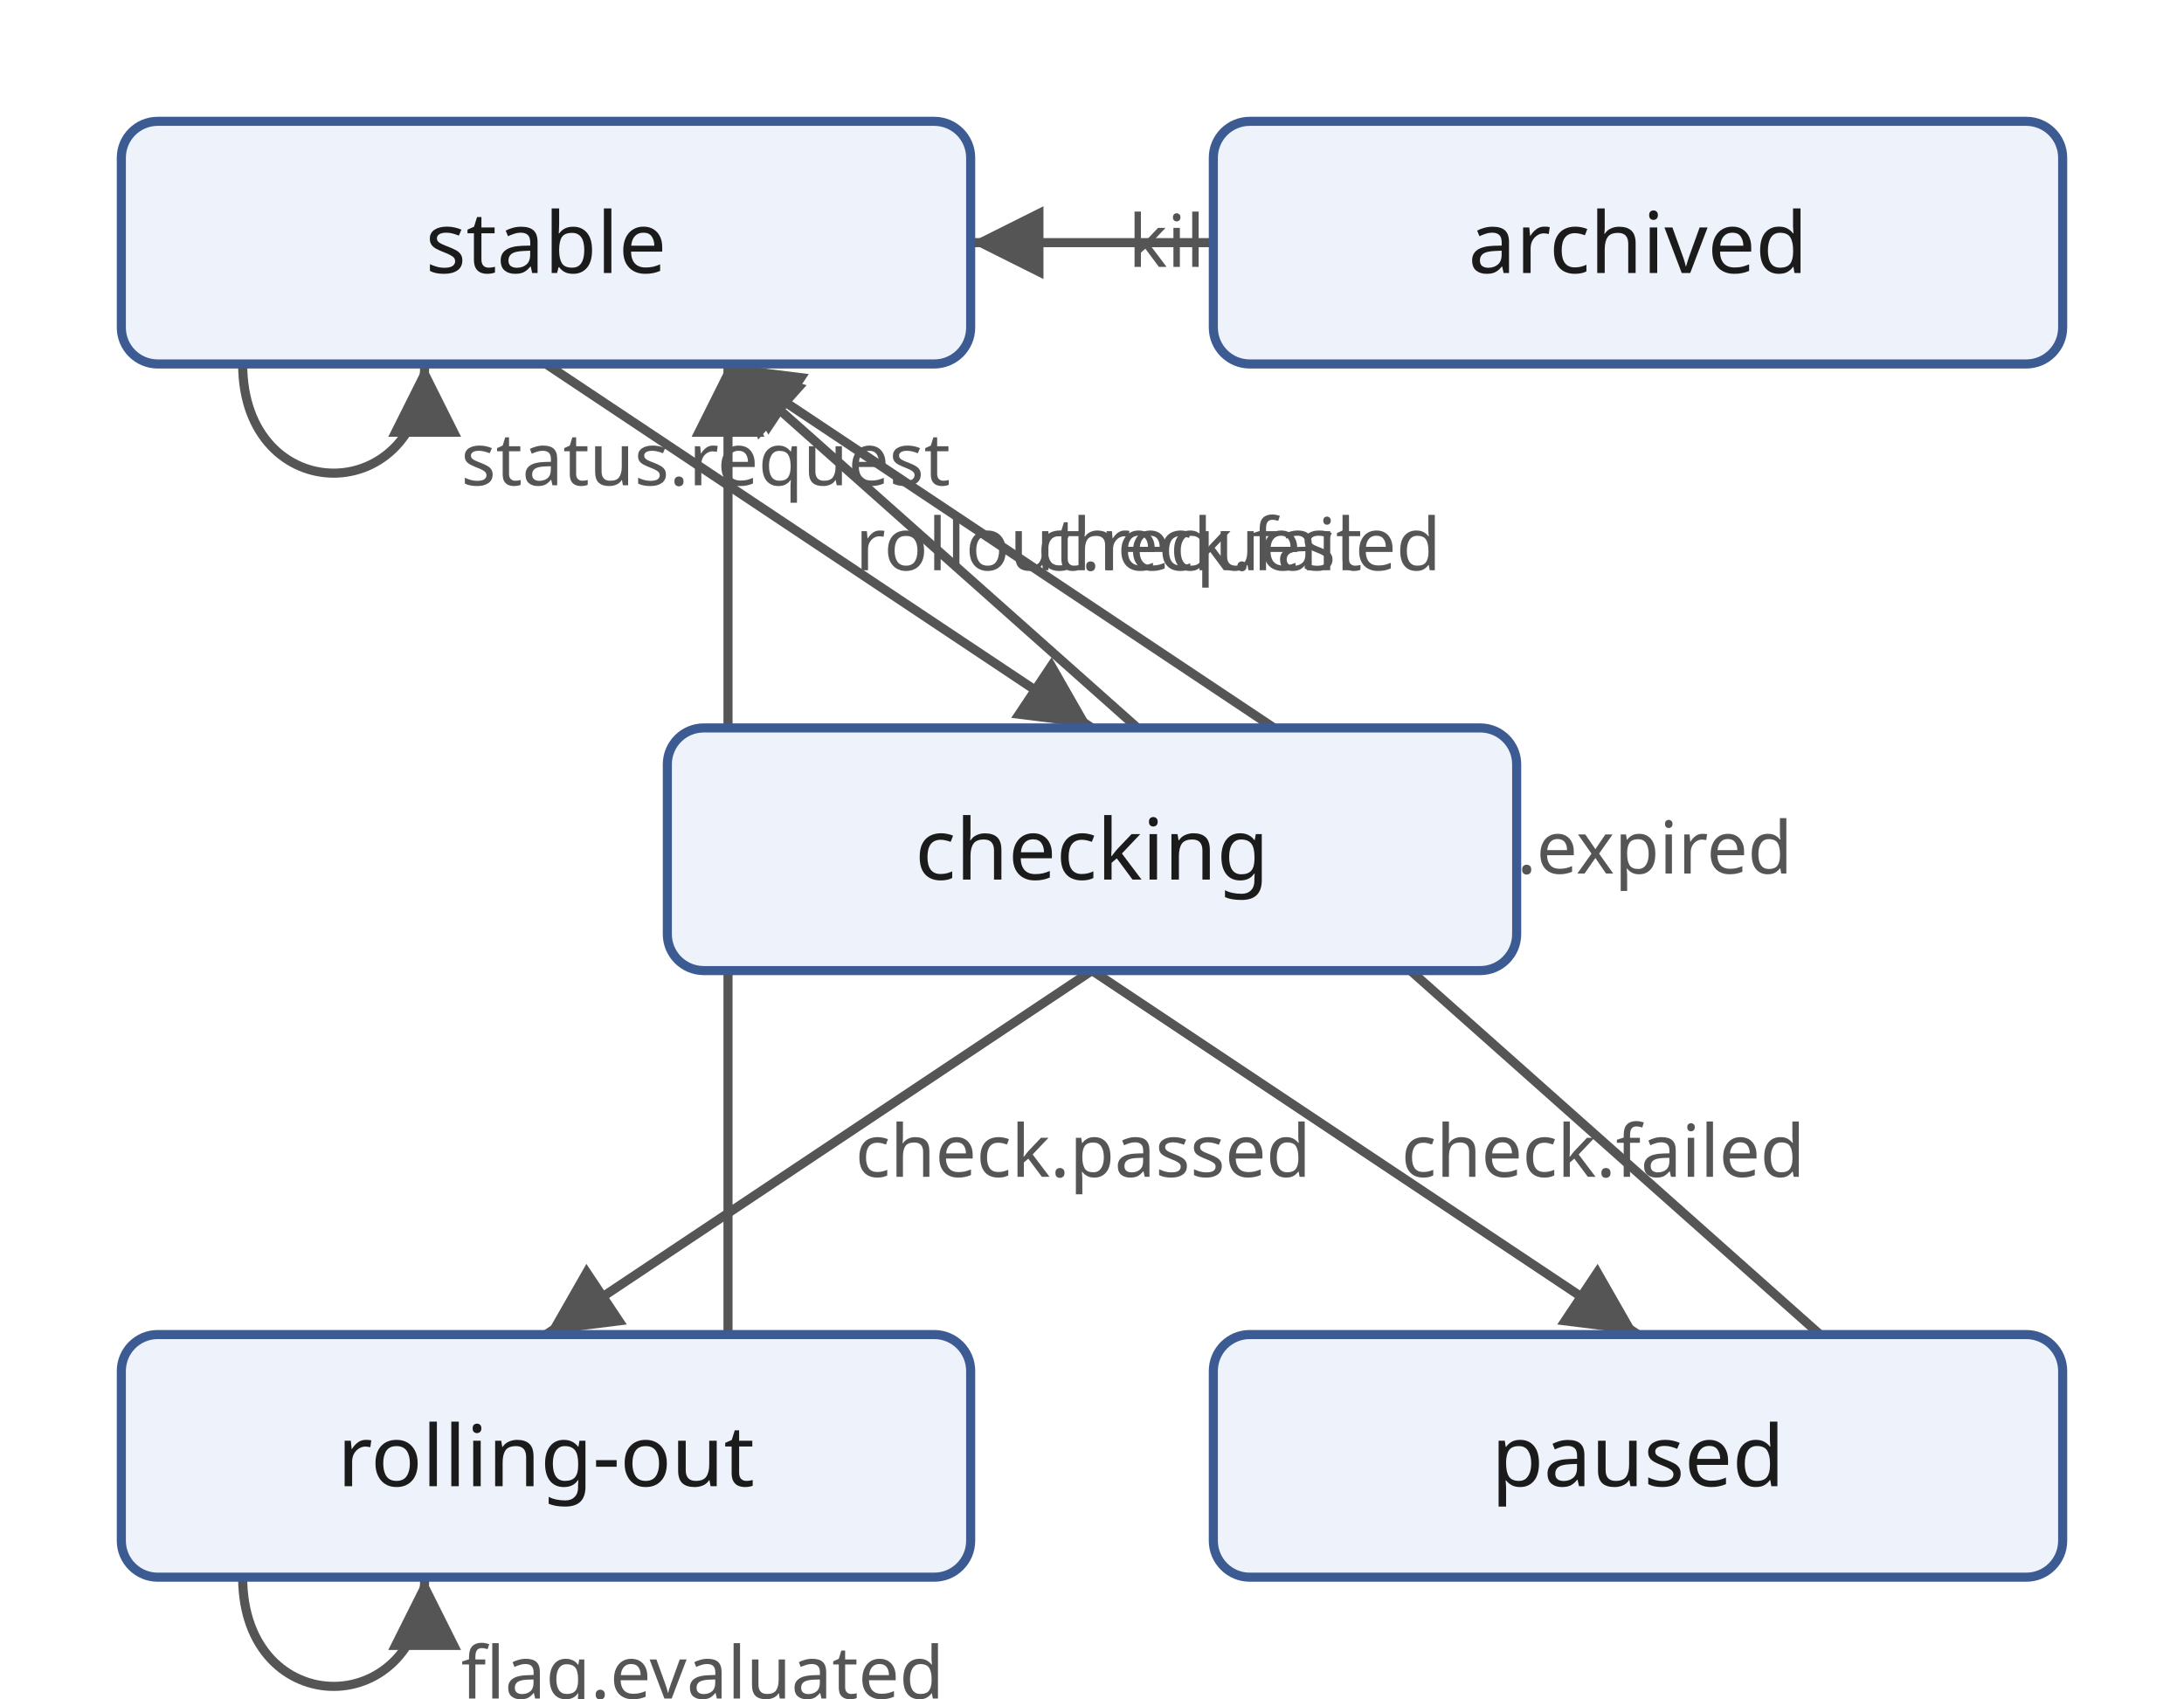
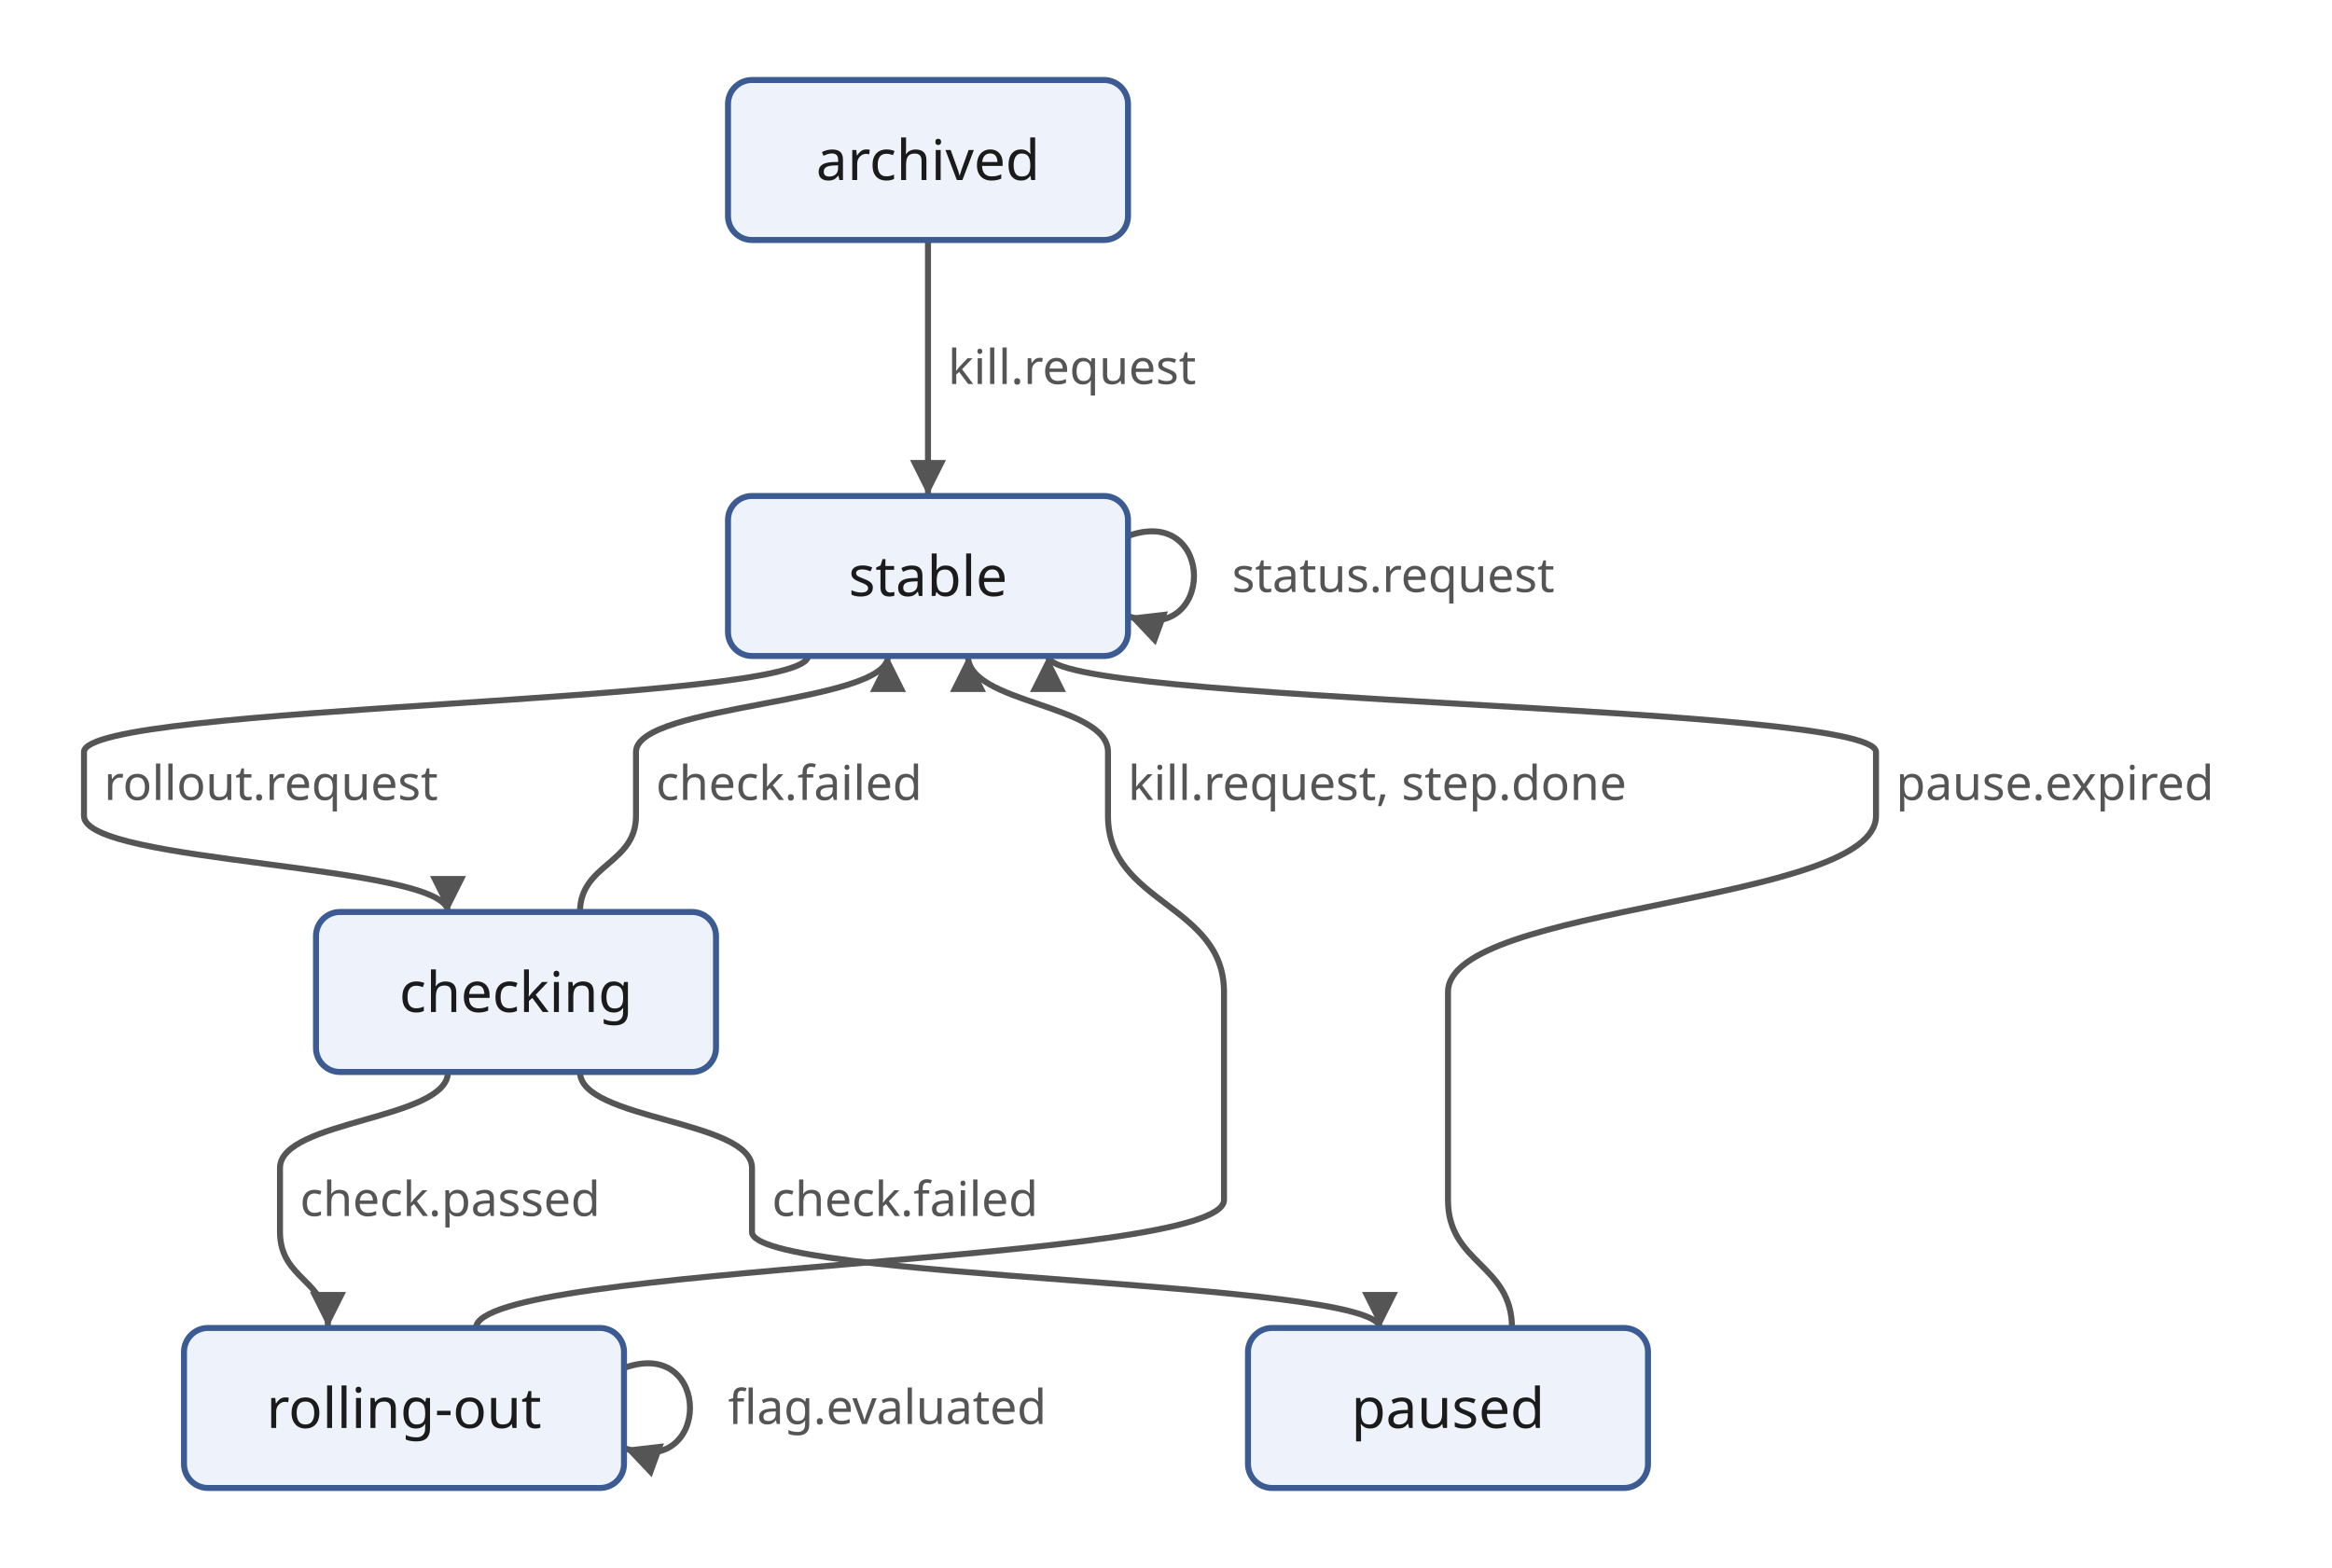
- <svg xmlns="http://www.w3.org/2000/svg" width="360" height="280" viewBox="0 0 360 280">
+ <svg xmlns="http://www.w3.org/2000/svg" width="583" height="392" viewBox="0 0 583 392">
  <style>
    .node rect { fill: #eef3fb; stroke: #3b5b92; stroke-width: 1.5 }
    .store rect { fill: #f6efe3; stroke: #8a6a2f }
    .node text { font: 14px sans-serif; fill: #1b1b1b }
-     .edge line { stroke: #555555; stroke-width: 1.5 }
+     .edge path { fill: none; stroke: #555555; stroke-width: 1.5 }
    .edge text { font: 12px sans-serif; fill: #555555 }
-     .edge path { fill: none; stroke: #555555; stroke-width: 1.5 }
  </style>
  <defs>
-     <marker id="arrow" viewBox="0 0 10 10" refX="10" refY="5" markerWidth="8" markerHeight="8" orient="auto">
+     <marker id="arrow" viewBox="0 0 10 10" refX="10" refY="5" markerWidth="9" markerHeight="9" markerUnits="userSpaceOnUse" orient="auto">
      <path d="M 0 0 L 10 5 L 0 10 z" fill="#555555" />
    </marker>
  </defs>
  <g class="edge" id="edge-stable-checking">
-     <line x1="90" y1="60" x2="180" y2="120" marker-end="url(#arrow)" />
-     <text x="141" y="94">rollout.request</text>
+     <path d="M 202 164 C 202 176, 21 176, 21 188 L 21 204 C 21 216, 112 216, 112 228" marker-end="url(#arrow)" />
+     <text x="26" y="200">rollout.request</text>
  </g>
  <g class="edge" id="edge-stable-stable">
-     <path d="M 40 60 C 40 84, 70 84, 70 60" marker-end="url(#arrow)" />
-     <text x="76" y="80">status.request</text>
+     <path d="M 282 134 C 304 126, 304 162, 282 154" marker-end="url(#arrow)" />
+     <text x="308" y="148">status.request</text>
  </g>
  <g class="edge" id="edge-checking-rolling-out">
-     <line x1="180" y1="160" x2="90" y2="220" marker-end="url(#arrow)" />
-     <text x="141" y="194">check.passed</text>
+     <path d="M 112 268 C 112 280, 70 280, 70 292 L 70 308 C 70 320, 82 320, 82 332" marker-end="url(#arrow)" />
+     <text x="75" y="304">check.passed</text>
  </g>
  <g class="edge" id="edge-checking-stable">
-     <line x1="210" y1="120" x2="120" y2="60" marker-end="url(#arrow)" />
-     <text x="171" y="94">check.failed</text>
+     <path d="M 145 228 C 145 216, 159 216, 159 204 L 159 188 C 159 176, 222 176, 222 164" marker-end="url(#arrow)" />
+     <text x="164" y="200">check.failed</text>
  </g>
  <g class="edge" id="edge-checking-paused">
-     <line x1="180" y1="160" x2="270" y2="220" marker-end="url(#arrow)" />
-     <text x="231" y="194">check.failed</text>
+     <path d="M 145 268 C 145 280, 188 280, 188 292 L 188 308 C 188 320, 345 320, 345 332" marker-end="url(#arrow)" />
+     <text x="193" y="304">check.failed</text>
  </g>
  <g class="edge" id="edge-rolling-out-stable">
-     <line x1="120" y1="220" x2="120" y2="60" marker-end="url(#arrow)" />
-     <text x="126" y="144">kill.request, step.done</text>
+     <path d="M 119 332 C 119 316, 306 316, 306 300 C 306 274, 306 274, 306 248 C 306 226, 277 226, 277 204 L 277 188 C 277 176, 242 176, 242 164" marker-end="url(#arrow)" />
+     <text x="282" y="200">kill.request, step.done</text>
  </g>
  <g class="edge" id="edge-rolling-out-rolling-out">
-     <path d="M 40 260 C 40 284, 70 284, 70 260" marker-end="url(#arrow)" />
-     <text x="76" y="280">flag.evaluated</text>
+     <path d="M 156 342 C 178 334, 178 370, 156 362" marker-end="url(#arrow)" />
+     <text x="182" y="356">flag.evaluated</text>
  </g>
  <g class="edge" id="edge-paused-stable">
-     <line x1="300" y1="220" x2="120" y2="60" marker-end="url(#arrow)" />
-     <text x="216" y="144">pause.expired</text>
+     <path d="M 378 332 C 378 316, 362 316, 362 300 C 362 274, 362 274, 362 248 C 362 226, 469 226, 469 204 L 469 188 C 469 176, 262 176, 262 164" marker-end="url(#arrow)" />
+     <text x="474" y="200">pause.expired</text>
  </g>
  <g class="edge" id="edge-archived-stable">
-     <line x1="200" y1="40" x2="160" y2="40" marker-end="url(#arrow)" />
-     <text x="186" y="44">kill.request</text>
+     <path d="M 232 60 C 232 72, 232 72, 232 84 L 232 100 C 232 112, 232 112, 232 124" marker-end="url(#arrow)" />
+     <text x="237" y="96">kill.request</text>
  </g>
  <g class="node service" id="node-stable">
-     <rect x="20" y="20" width="140" height="40" rx="6" />
-     <text x="90" y="45" text-anchor="middle">stable</text>
+     <rect x="182" y="124" width="100" height="40" rx="6" />
+     <text x="232" y="149" text-anchor="middle">stable</text>
  </g>
  <g class="node service" id="node-checking">
-     <rect x="110" y="120" width="140" height="40" rx="6" />
-     <text x="180" y="145" text-anchor="middle">checking</text>
+     <rect x="79" y="228" width="100" height="40" rx="6" />
+     <text x="129" y="253" text-anchor="middle">checking</text>
  </g>
  <g class="node service" id="node-rolling-out">
-     <rect x="20" y="220" width="140" height="40" rx="6" />
-     <text x="90" y="245" text-anchor="middle">rolling-out</text>
+     <rect x="46" y="332" width="110" height="40" rx="6" />
+     <text x="101" y="357" text-anchor="middle">rolling-out</text>
  </g>
  <g class="node service" id="node-paused">
-     <rect x="200" y="220" width="140" height="40" rx="6" />
-     <text x="270" y="245" text-anchor="middle">paused</text>
+     <rect x="312" y="332" width="100" height="40" rx="6" />
+     <text x="362" y="357" text-anchor="middle">paused</text>
  </g>
  <g class="node service" id="node-archived">
-     <rect x="200" y="20" width="140" height="40" rx="6" />
-     <text x="270" y="45" text-anchor="middle">archived</text>
+     <rect x="182" y="20" width="100" height="40" rx="6" />
+     <text x="232" y="45" text-anchor="middle">archived</text>
  </g>
</svg>
